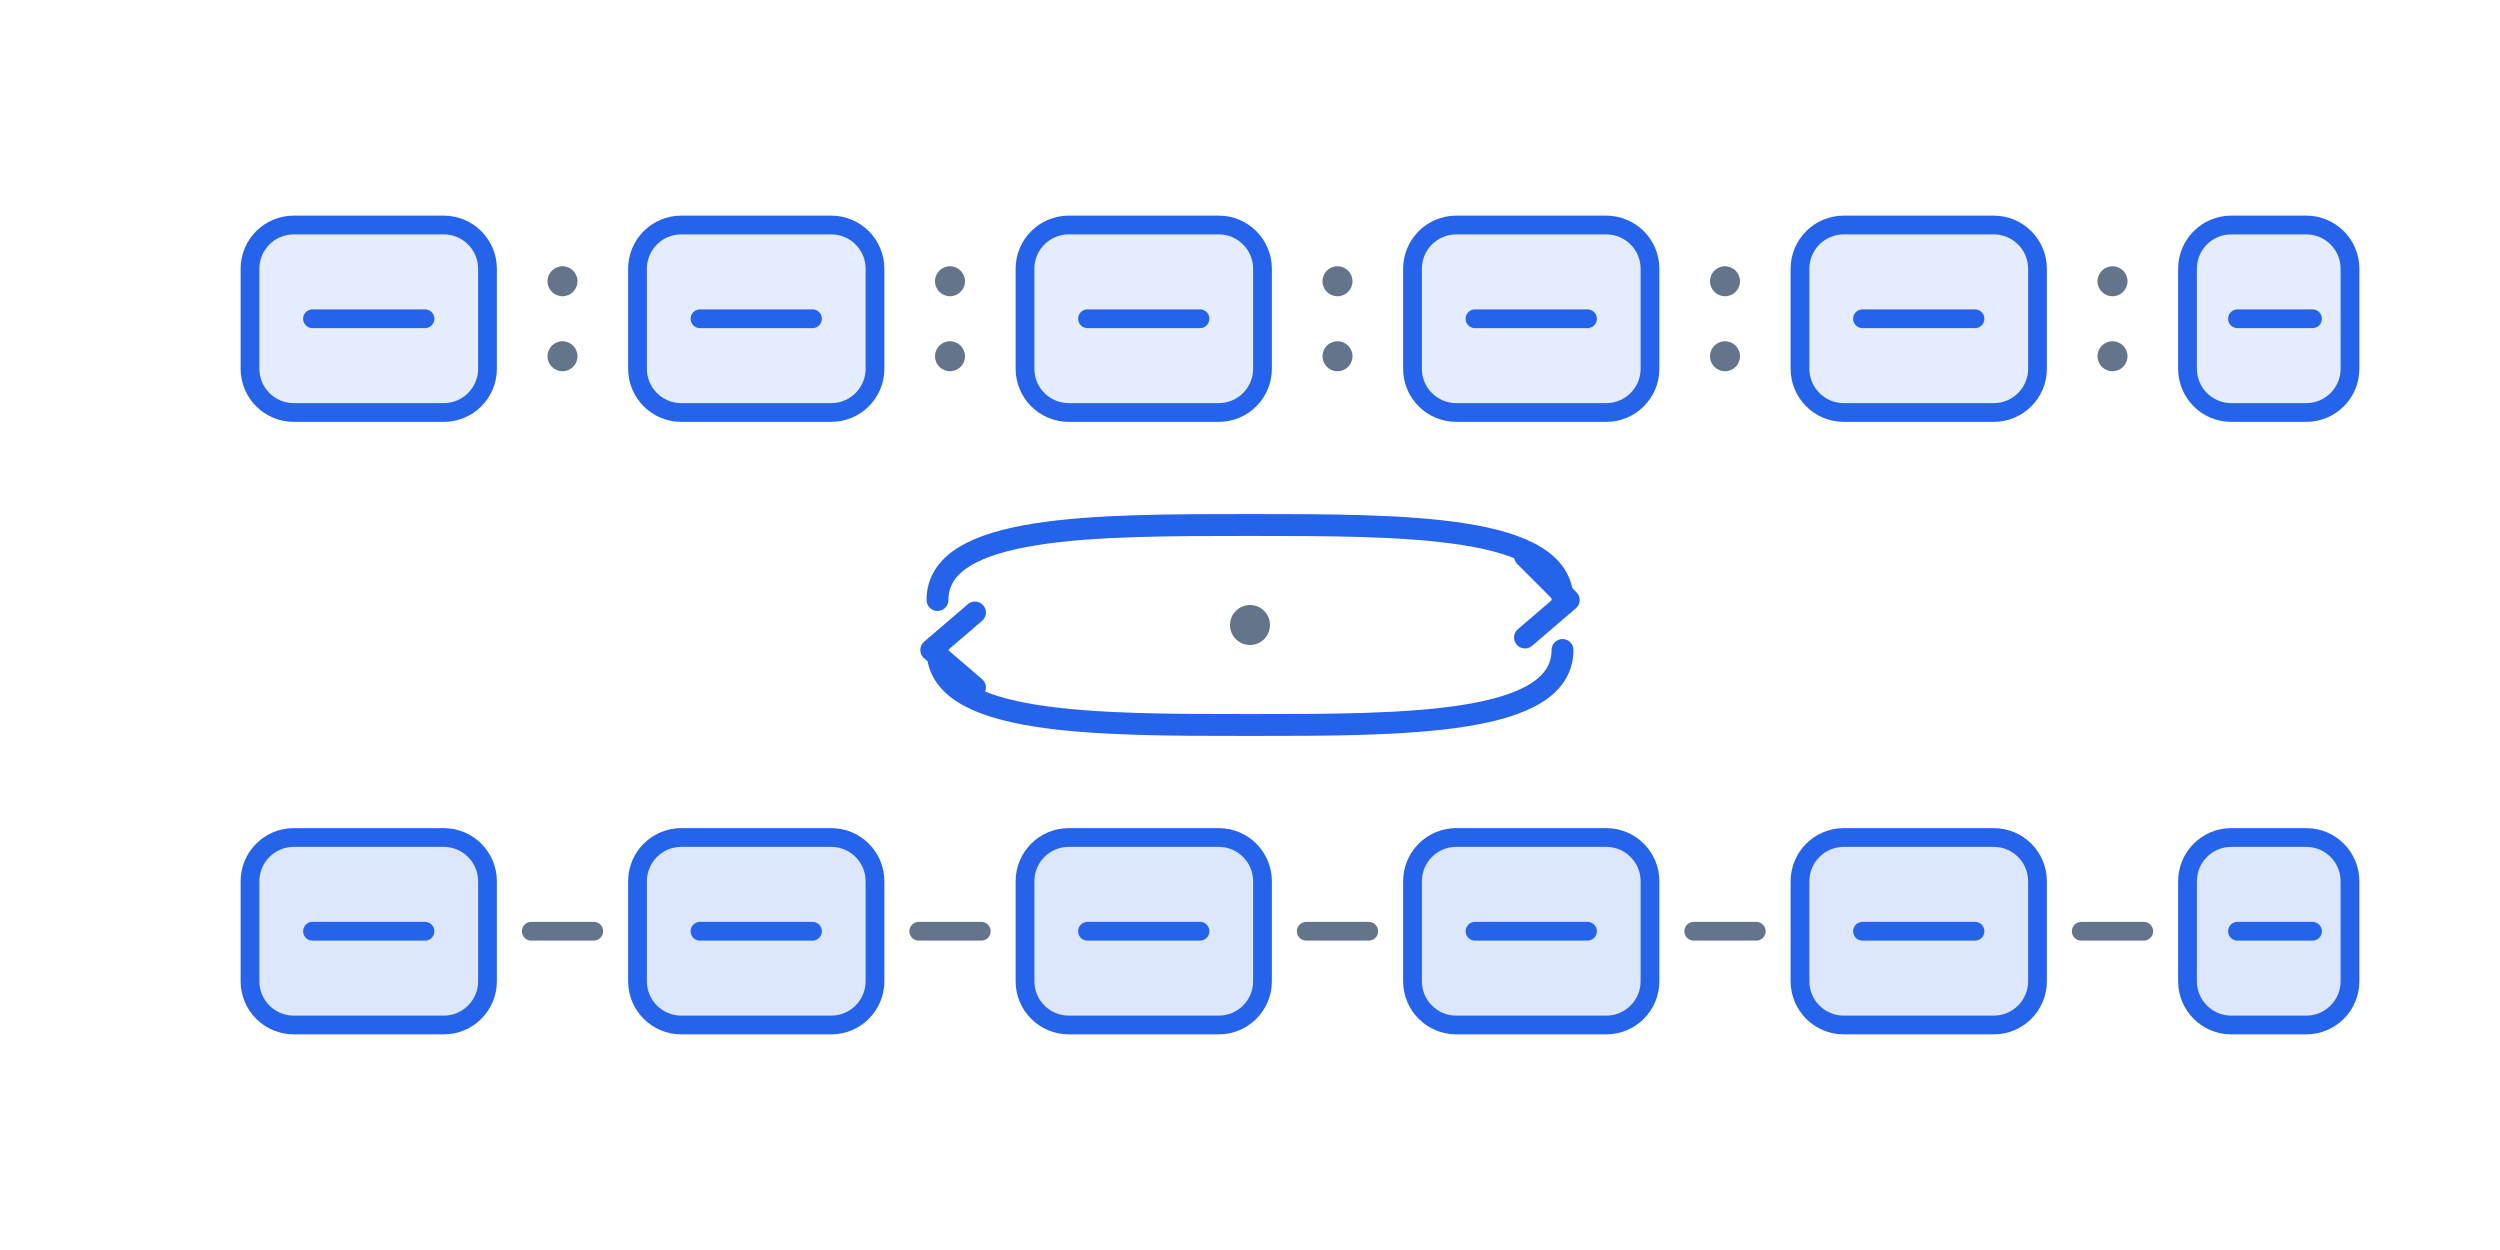
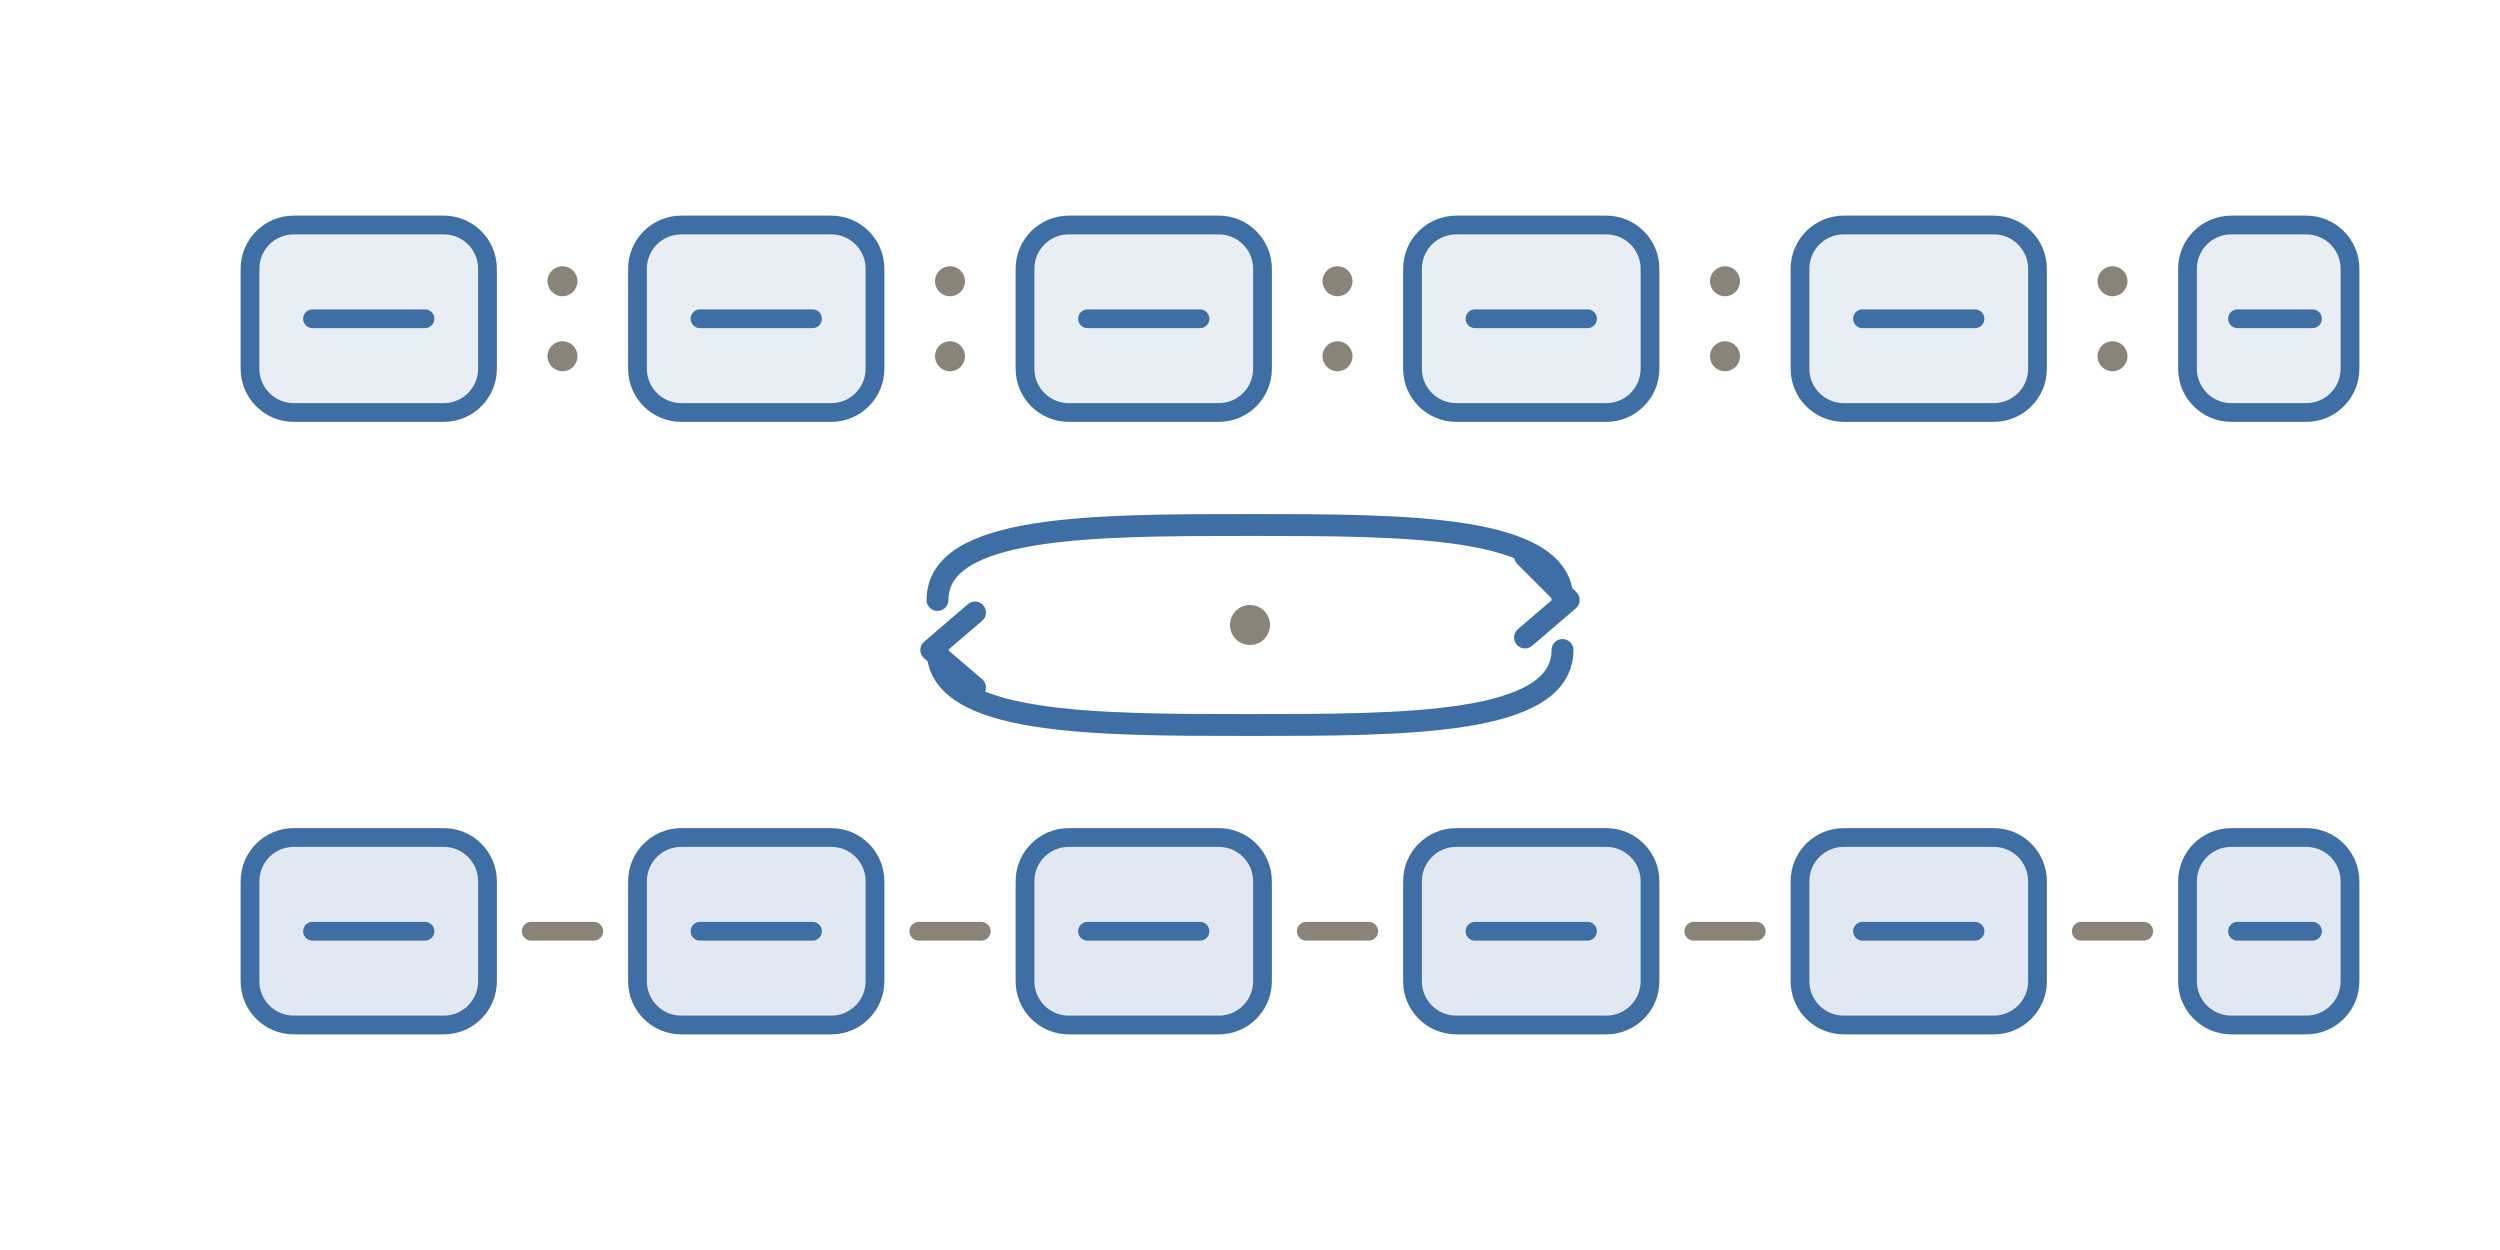
<svg xmlns="http://www.w3.org/2000/svg" viewBox="0 0 400 200" fill="none" role="img" aria-label="Illustration of the mac address formatter tool">
  <g stroke-linecap="round" stroke-linejoin="round">
-     <rect x="40" y="36" width="38" height="30" rx="7" fill="#2563eb" fill-opacity="0.12" stroke="#2563eb" stroke-width="3" />
-     <line x1="50" y1="51" x2="68" y2="51" stroke="#2563eb" stroke-width="3" />
-     <circle cx="90" cy="45" r="2.4" fill="#64748b" />
-     <circle cx="90" cy="57" r="2.4" fill="#64748b" />
-     <rect x="102" y="36" width="38" height="30" rx="7" fill="#2563eb" fill-opacity="0.12" stroke="#2563eb" stroke-width="3" />
-     <line x1="112" y1="51" x2="130" y2="51" stroke="#2563eb" stroke-width="3" />
-     <circle cx="152" cy="45" r="2.4" fill="#64748b" />
-     <circle cx="152" cy="57" r="2.4" fill="#64748b" />
-     <rect x="164" y="36" width="38" height="30" rx="7" fill="#2563eb" fill-opacity="0.12" stroke="#2563eb" stroke-width="3" />
-     <line x1="174" y1="51" x2="192" y2="51" stroke="#2563eb" stroke-width="3" />
-     <circle cx="214" cy="45" r="2.4" fill="#64748b" />
-     <circle cx="214" cy="57" r="2.4" fill="#64748b" />
-     <rect x="226" y="36" width="38" height="30" rx="7" fill="#2563eb" fill-opacity="0.12" stroke="#2563eb" stroke-width="3" />
-     <line x1="236" y1="51" x2="254" y2="51" stroke="#2563eb" stroke-width="3" />
-     <circle cx="276" cy="45" r="2.4" fill="#64748b" />
-     <circle cx="276" cy="57" r="2.4" fill="#64748b" />
-     <rect x="288" y="36" width="38" height="30" rx="7" fill="#2563eb" fill-opacity="0.12" stroke="#2563eb" stroke-width="3" />
-     <line x1="298" y1="51" x2="316" y2="51" stroke="#2563eb" stroke-width="3" />
-     <circle cx="338" cy="45" r="2.4" fill="#64748b" />
-     <circle cx="338" cy="57" r="2.4" fill="#64748b" />
-     <rect x="350" y="36" width="26" height="30" rx="7" fill="#2563eb" fill-opacity="0.12" stroke="#2563eb" stroke-width="3" />
-     <line x1="358" y1="51" x2="370" y2="51" stroke="#2563eb" stroke-width="3" />
+     <rect x="40" y="36" width="38" height="30" rx="7" fill="#3f6ea5" fill-opacity="0.12" stroke="#3f6ea5" stroke-width="3" />
+     <line x1="50" y1="51" x2="68" y2="51" stroke="#3f6ea5" stroke-width="3" />
+     <circle cx="90" cy="45" r="2.4" fill="#8a8377" />
+     <circle cx="90" cy="57" r="2.4" fill="#8a8377" />
+     <rect x="102" y="36" width="38" height="30" rx="7" fill="#3f6ea5" fill-opacity="0.12" stroke="#3f6ea5" stroke-width="3" />
+     <line x1="112" y1="51" x2="130" y2="51" stroke="#3f6ea5" stroke-width="3" />
+     <circle cx="152" cy="45" r="2.4" fill="#8a8377" />
+     <circle cx="152" cy="57" r="2.4" fill="#8a8377" />
+     <rect x="164" y="36" width="38" height="30" rx="7" fill="#3f6ea5" fill-opacity="0.12" stroke="#3f6ea5" stroke-width="3" />
+     <line x1="174" y1="51" x2="192" y2="51" stroke="#3f6ea5" stroke-width="3" />
+     <circle cx="214" cy="45" r="2.4" fill="#8a8377" />
+     <circle cx="214" cy="57" r="2.4" fill="#8a8377" />
+     <rect x="226" y="36" width="38" height="30" rx="7" fill="#3f6ea5" fill-opacity="0.12" stroke="#3f6ea5" stroke-width="3" />
+     <line x1="236" y1="51" x2="254" y2="51" stroke="#3f6ea5" stroke-width="3" />
+     <circle cx="276" cy="45" r="2.4" fill="#8a8377" />
+     <circle cx="276" cy="57" r="2.4" fill="#8a8377" />
+     <rect x="288" y="36" width="38" height="30" rx="7" fill="#3f6ea5" fill-opacity="0.12" stroke="#3f6ea5" stroke-width="3" />
+     <line x1="298" y1="51" x2="316" y2="51" stroke="#3f6ea5" stroke-width="3" />
+     <circle cx="338" cy="45" r="2.4" fill="#8a8377" />
+     <circle cx="338" cy="57" r="2.4" fill="#8a8377" />
+     <rect x="350" y="36" width="26" height="30" rx="7" fill="#3f6ea5" fill-opacity="0.12" stroke="#3f6ea5" stroke-width="3" />
+     <line x1="358" y1="51" x2="370" y2="51" stroke="#3f6ea5" stroke-width="3" />
  </g>
  <g stroke-linecap="round" stroke-linejoin="round">
-     <path d="M150 96 C150 84 175 84 200 84 C225 84 250 84 250 96" stroke="#2563eb" stroke-width="3.5" />
-     <path d="M250 104 C250 116 225 116 200 116 C175 116 150 116 150 104" stroke="#2563eb" stroke-width="3.5" />
-     <path d="M244 89 L251 96 L244 102" stroke="#2563eb" stroke-width="3.5" />
-     <path d="M156 98 L149 104 L156 110" stroke="#2563eb" stroke-width="3.5" />
-     <circle cx="200" cy="100" r="3.2" fill="#64748b" />
+     <path d="M150 96 C150 84 175 84 200 84 C225 84 250 84 250 96" stroke="#3f6ea5" stroke-width="3.5" />
+     <path d="M250 104 C250 116 225 116 200 116 C175 116 150 116 150 104" stroke="#3f6ea5" stroke-width="3.5" />
+     <path d="M244 89 L251 96 L244 102" stroke="#3f6ea5" stroke-width="3.5" />
+     <path d="M156 98 L149 104 L156 110" stroke="#3f6ea5" stroke-width="3.5" />
+     <circle cx="200" cy="100" r="3.2" fill="#8a8377" />
  </g>
  <g stroke-linecap="round" stroke-linejoin="round">
-     <rect x="40" y="134" width="38" height="30" rx="7" fill="#2563eb" fill-opacity="0.16" stroke="#2563eb" stroke-width="3" />
-     <line x1="50" y1="149" x2="68" y2="149" stroke="#2563eb" stroke-width="3" />
-     <line x1="85" y1="149" x2="95" y2="149" stroke="#64748b" stroke-width="3" />
-     <rect x="102" y="134" width="38" height="30" rx="7" fill="#2563eb" fill-opacity="0.16" stroke="#2563eb" stroke-width="3" />
-     <line x1="112" y1="149" x2="130" y2="149" stroke="#2563eb" stroke-width="3" />
-     <line x1="147" y1="149" x2="157" y2="149" stroke="#64748b" stroke-width="3" />
-     <rect x="164" y="134" width="38" height="30" rx="7" fill="#2563eb" fill-opacity="0.16" stroke="#2563eb" stroke-width="3" />
-     <line x1="174" y1="149" x2="192" y2="149" stroke="#2563eb" stroke-width="3" />
-     <line x1="209" y1="149" x2="219" y2="149" stroke="#64748b" stroke-width="3" />
-     <rect x="226" y="134" width="38" height="30" rx="7" fill="#2563eb" fill-opacity="0.16" stroke="#2563eb" stroke-width="3" />
-     <line x1="236" y1="149" x2="254" y2="149" stroke="#2563eb" stroke-width="3" />
-     <line x1="271" y1="149" x2="281" y2="149" stroke="#64748b" stroke-width="3" />
-     <rect x="288" y="134" width="38" height="30" rx="7" fill="#2563eb" fill-opacity="0.16" stroke="#2563eb" stroke-width="3" />
-     <line x1="298" y1="149" x2="316" y2="149" stroke="#2563eb" stroke-width="3" />
-     <line x1="333" y1="149" x2="343" y2="149" stroke="#64748b" stroke-width="3" />
-     <rect x="350" y="134" width="26" height="30" rx="7" fill="#2563eb" fill-opacity="0.16" stroke="#2563eb" stroke-width="3" />
-     <line x1="358" y1="149" x2="370" y2="149" stroke="#2563eb" stroke-width="3" />
+     <rect x="40" y="134" width="38" height="30" rx="7" fill="#3f6ea5" fill-opacity="0.16" stroke="#3f6ea5" stroke-width="3" />
+     <line x1="50" y1="149" x2="68" y2="149" stroke="#3f6ea5" stroke-width="3" />
+     <line x1="85" y1="149" x2="95" y2="149" stroke="#8a8377" stroke-width="3" />
+     <rect x="102" y="134" width="38" height="30" rx="7" fill="#3f6ea5" fill-opacity="0.16" stroke="#3f6ea5" stroke-width="3" />
+     <line x1="112" y1="149" x2="130" y2="149" stroke="#3f6ea5" stroke-width="3" />
+     <line x1="147" y1="149" x2="157" y2="149" stroke="#8a8377" stroke-width="3" />
+     <rect x="164" y="134" width="38" height="30" rx="7" fill="#3f6ea5" fill-opacity="0.16" stroke="#3f6ea5" stroke-width="3" />
+     <line x1="174" y1="149" x2="192" y2="149" stroke="#3f6ea5" stroke-width="3" />
+     <line x1="209" y1="149" x2="219" y2="149" stroke="#8a8377" stroke-width="3" />
+     <rect x="226" y="134" width="38" height="30" rx="7" fill="#3f6ea5" fill-opacity="0.16" stroke="#3f6ea5" stroke-width="3" />
+     <line x1="236" y1="149" x2="254" y2="149" stroke="#3f6ea5" stroke-width="3" />
+     <line x1="271" y1="149" x2="281" y2="149" stroke="#8a8377" stroke-width="3" />
+     <rect x="288" y="134" width="38" height="30" rx="7" fill="#3f6ea5" fill-opacity="0.16" stroke="#3f6ea5" stroke-width="3" />
+     <line x1="298" y1="149" x2="316" y2="149" stroke="#3f6ea5" stroke-width="3" />
+     <line x1="333" y1="149" x2="343" y2="149" stroke="#8a8377" stroke-width="3" />
+     <rect x="350" y="134" width="26" height="30" rx="7" fill="#3f6ea5" fill-opacity="0.16" stroke="#3f6ea5" stroke-width="3" />
+     <line x1="358" y1="149" x2="370" y2="149" stroke="#3f6ea5" stroke-width="3" />
  </g>
</svg>
